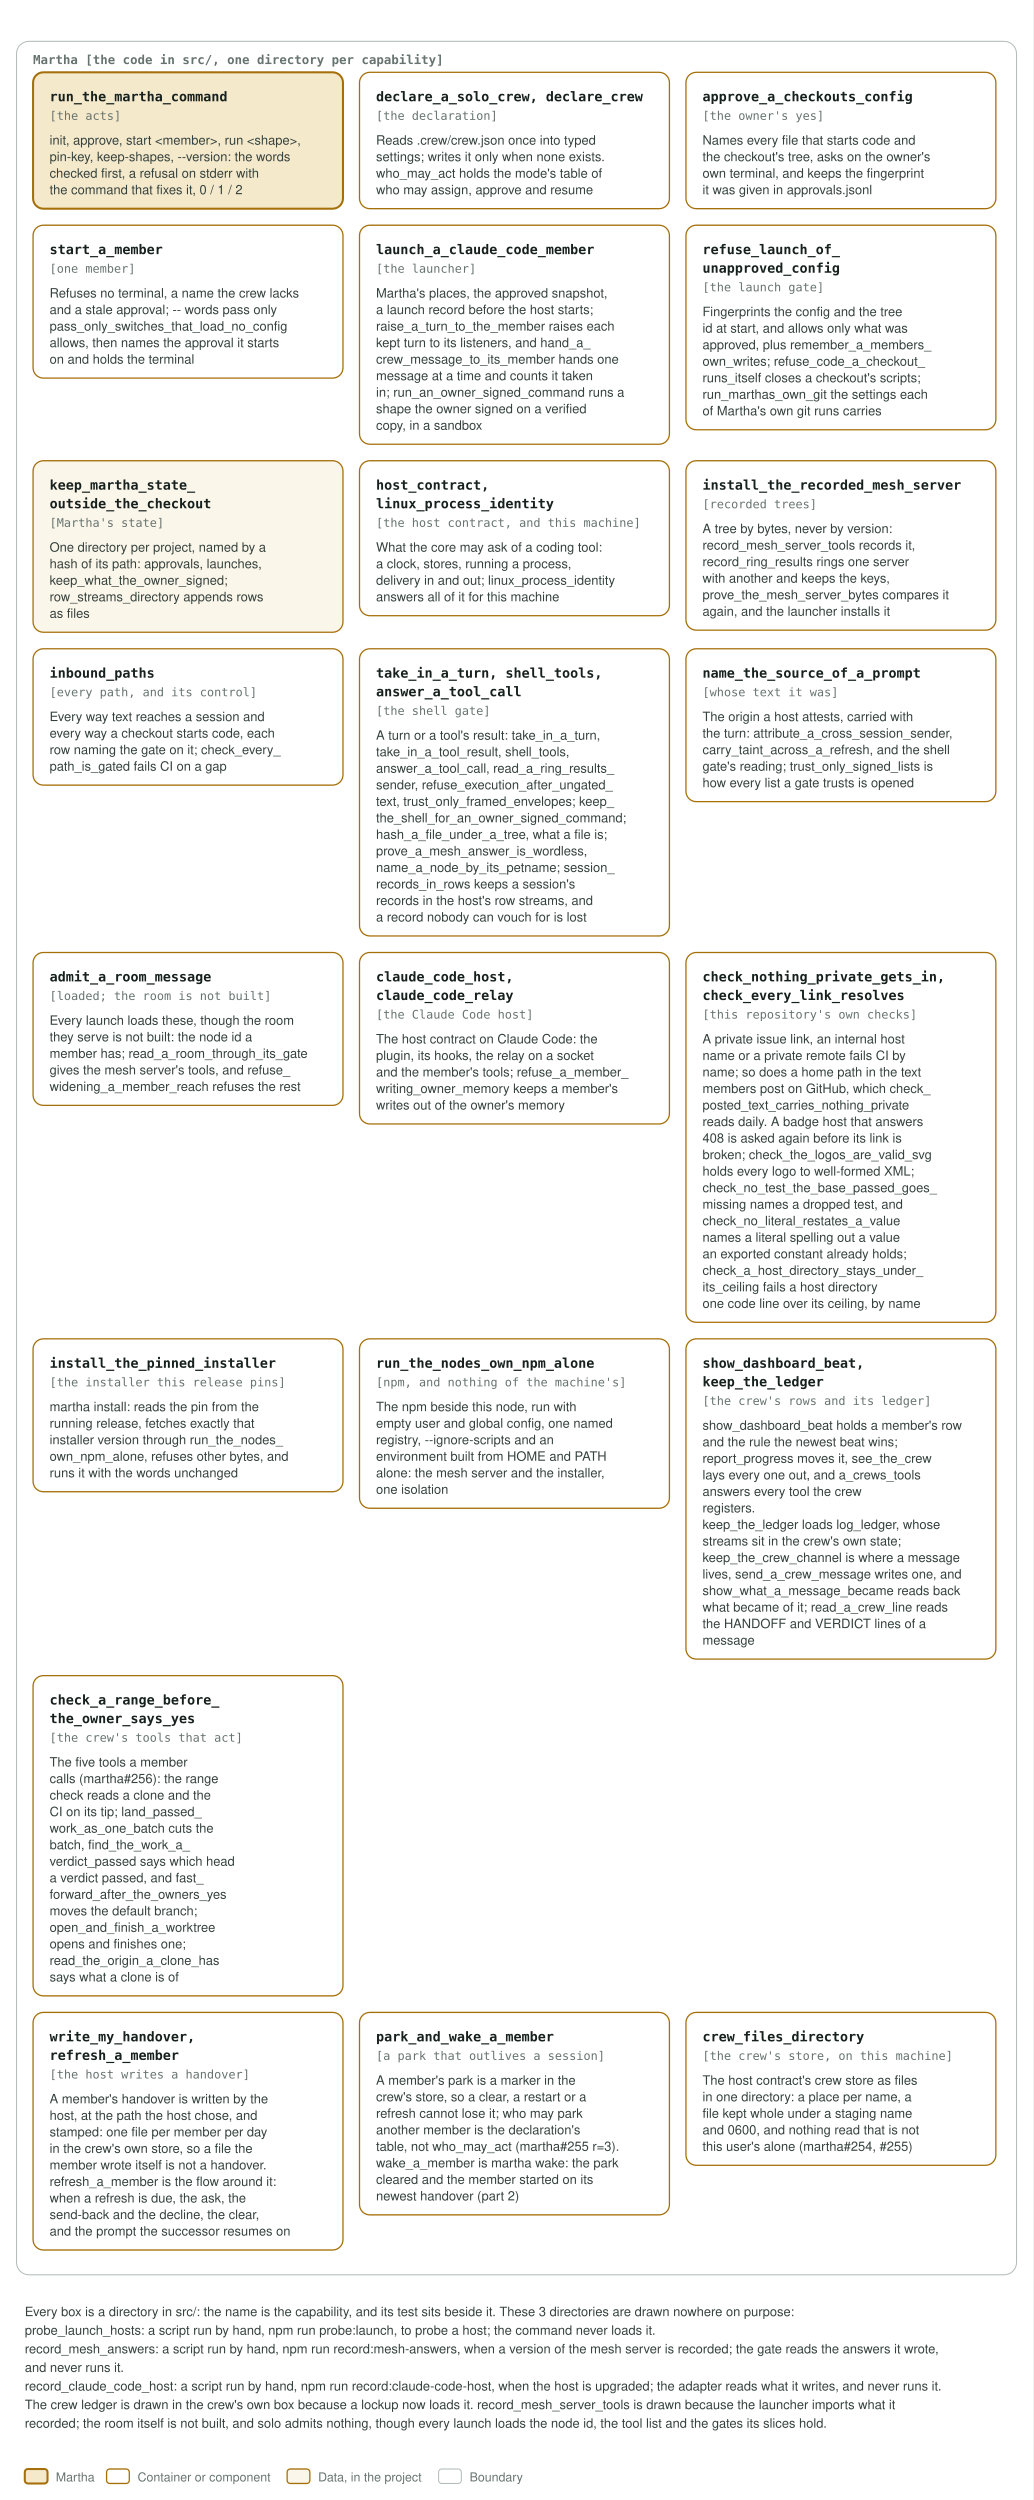
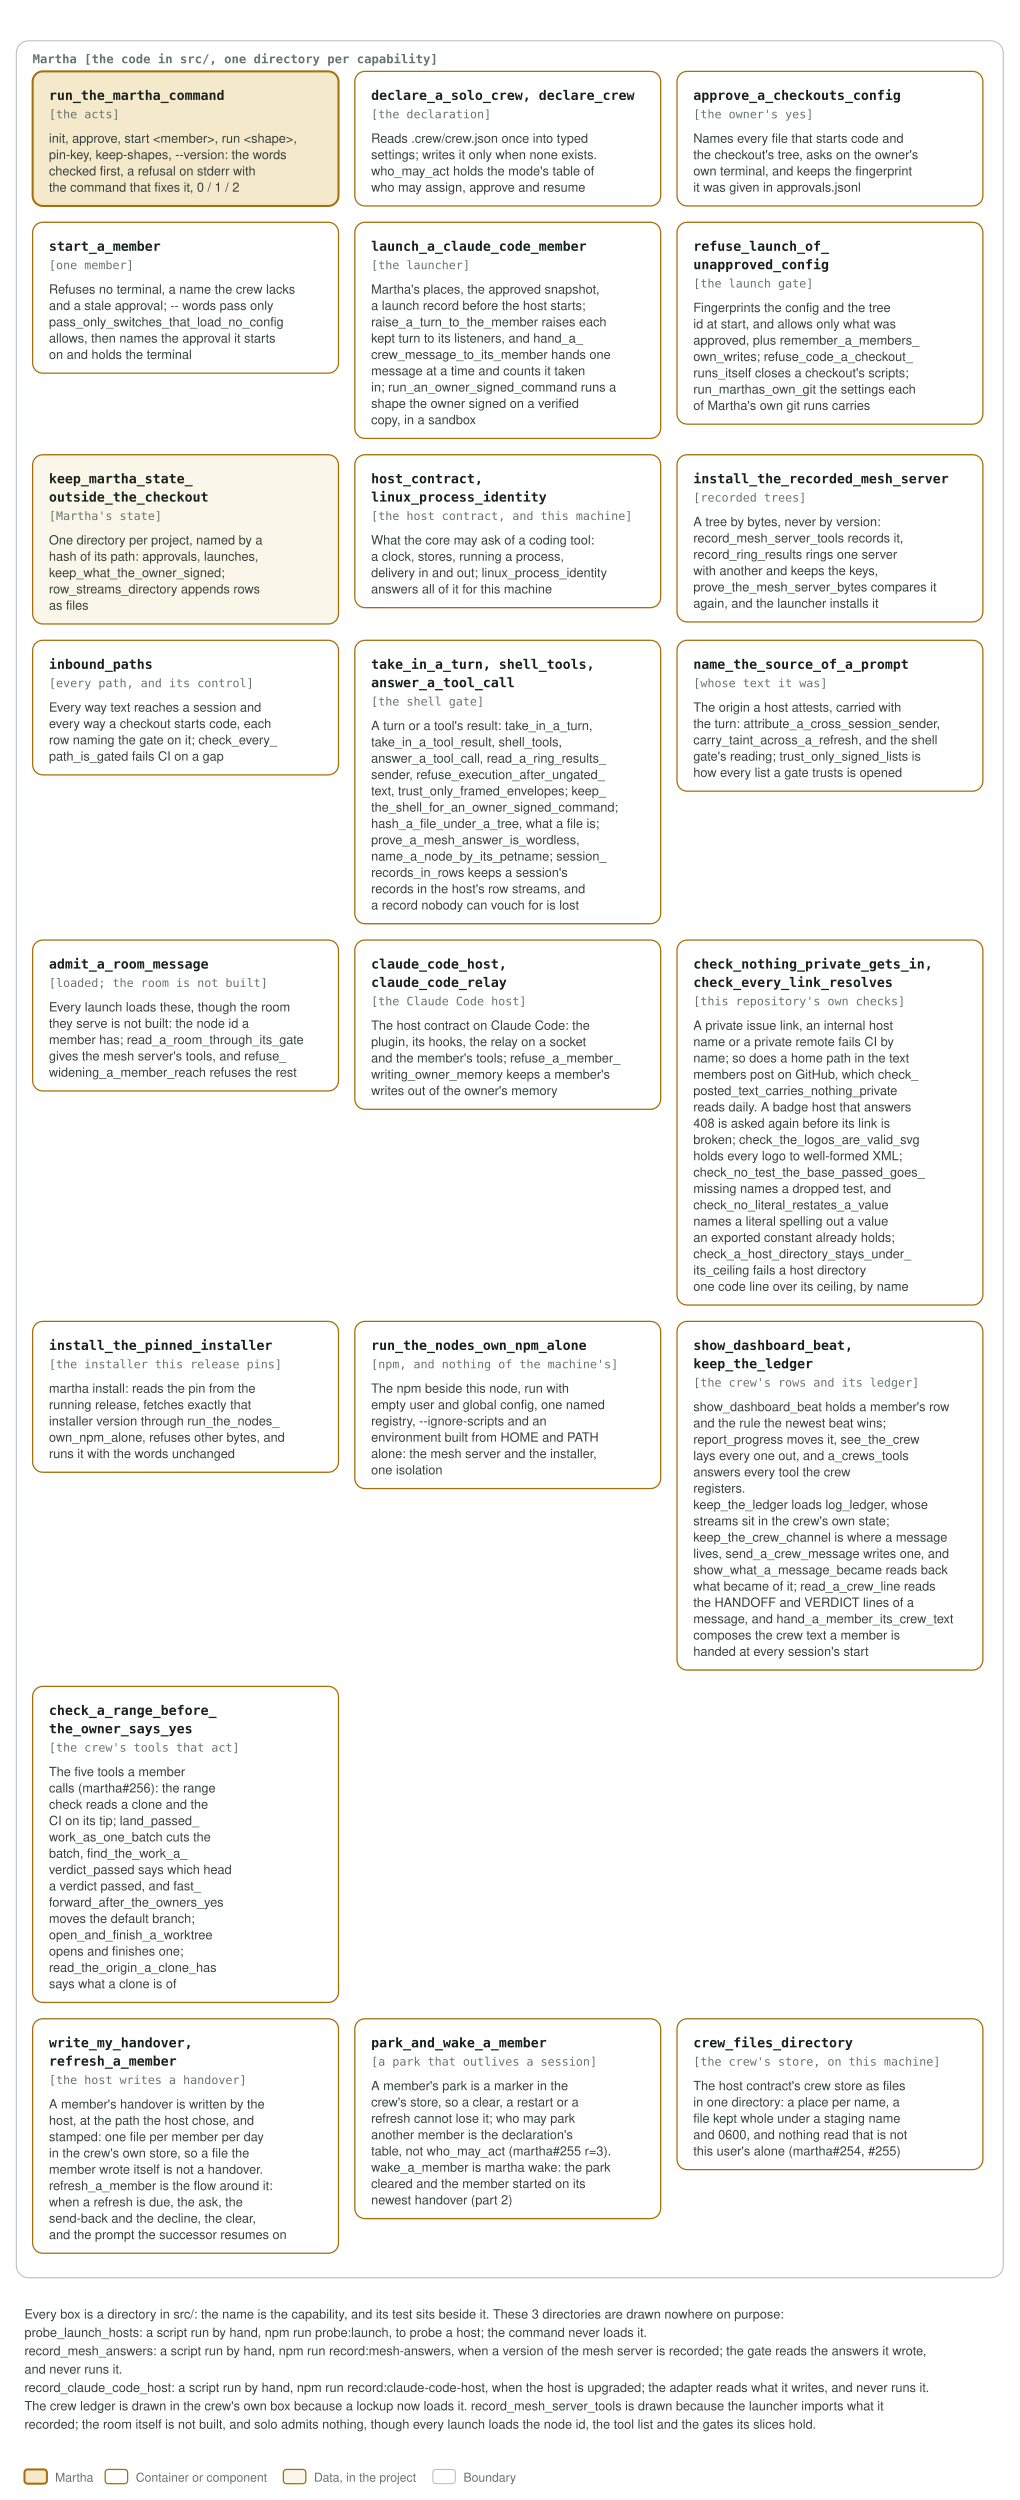
- <svg xmlns="http://www.w3.org/2000/svg" viewBox="0 0 1000 2420" role="img" aria-label="Martha components">
+ <svg xmlns="http://www.w3.org/2000/svg" viewBox="0 0 1000 2452" role="img" aria-label="Martha components">
  <style>
.t-name { font-family: "Atkinson Hyperlegible", "Segoe UI", system-ui, -apple-system, Helvetica, Arial, sans-serif; font-size: 15px; font-weight: 700; }
.t-desc { font-family: "Atkinson Hyperlegible", "Segoe UI", system-ui, -apple-system, Helvetica, Arial, sans-serif; font-size: 12.5px; }
.t-rel { font-family: "Atkinson Hyperlegible", "Segoe UI", system-ui, -apple-system, Helvetica, Arial, sans-serif; font-size: 11.5px; paint-order: stroke; stroke-width: 4px; stroke-linejoin: round; }
.t-code { font-family: "JetBrains Mono", ui-monospace, Menlo, Consolas, monospace; font-size: 13px; font-weight: 600; }
.t-type { font-family: "JetBrains Mono", ui-monospace, Menlo, Consolas, monospace; font-size: 11.5px; }
.t-bound { font-family: "JetBrains Mono", ui-monospace, Menlo, Consolas, monospace; font-size: 12px; font-weight: 600; }
.t-leg { font-family: "Atkinson Hyperlegible", "Segoe UI", system-ui, -apple-system, Helvetica, Arial, sans-serif; font-size: 12px; }
.edge { fill: none; stroke-width: 1.25; }
.edge-team { fill: none; stroke-width: 1.25; stroke-dasharray: 5 4; }
.bg { fill: #FFFFFF; }
.b-sys { fill: #F5E9CC; stroke: #A56F0A; stroke-width: 2; }
.b-per { fill: #E3EBF2; stroke: #3B5B7A; stroke-width: 1.25; }
.b-mac { fill: #E6E4EE; stroke: #5E5A78; stroke-width: 1.25; stroke-dasharray: 5 4; }
.b-ext { fill: #ECEFED; stroke: #8A9791; stroke-width: 1.25; }
.b-cmp { fill: #FFFFFF; stroke: #A56F0A; stroke-width: 1.25; }
.b-dat { fill: #FBF6EA; stroke: #A56F0A; stroke-width: 1.25; }
.b-team { fill: #FFFFFF; stroke: #5E5A78; stroke-width: 1.25; stroke-dasharray: 5 4; }
.b-later { fill: #F3F4F3; stroke: #8A9791; stroke-width: 1.25; stroke-dasharray: 5 4; }
.bound { fill: none; stroke: #B3BDB8; stroke-width: 1; }
.head { fill: #3B5B7A; }
.t-name, .t-code { fill: #16201D; }
.t-type, .t-bound, .t-leg { fill: #66736E; }
.t-desc { fill: #34413C; }
.t-rel { fill: #66736E; stroke: #FFFFFF; }
.edge, .edge-team { stroke: #8A9791; }
.arrowhead { fill: #8A9791; }
@media (prefers-color-scheme: dark) {
.bg { fill: #171F1C; }
.b-sys { fill: #3A2E13; stroke: #E3AA3C; }
.b-per { fill: #1D2A36; stroke: #8EB4D8; }
.b-mac { fill: #26243A; stroke: #A9A4C8; }
.b-ext { fill: #1C2421; stroke: #7D8B85; }
.b-cmp { fill: #171F1C; stroke: #E3AA3C; }
.b-dat { fill: #2A2414; stroke: #E3AA3C; }
.b-team { fill: #171F1C; stroke: #A9A4C8; }
.b-later { fill: #1C2421; stroke: #7D8B85; }
.bound { stroke: #4A5752; }
.head { fill: #8EB4D8; }
.t-name, .t-code { fill: #E6ECE9; }
.t-type, .t-bound, .t-leg { fill: #93A09A; }
.t-desc { fill: #C3CDC8; }
.t-rel { fill: #93A09A; stroke: #171F1C; }
.edge, .edge-team { stroke: #7D8B85; }
.arrowhead { fill: #7D8B85; }
}
</style>
  <defs>
    <marker id="a" viewBox="0 0 10 10" refX="9" refY="5" markerWidth="7" markerHeight="7" orient="auto-start-reverse">
      <path class="arrowhead" d="M0 0L10 5L0 10z" />
    </marker>
  </defs>
-   <rect class="bg" x="0" y="0" width="1000" height="2420" />
+   <rect class="bg" x="0" y="0" width="1000" height="2452" />
  <rect class="b-sys" x="32" y="70" width="300" height="132" rx="10" />
  <text class="t-code" x="48" y="98">run_the_martha_command</text>
  <text class="t-type" x="48" y="116">[the acts]</text>
  <text class="t-desc" x="48" y="140">init, approve, start &lt;member&gt;, run &lt;shape&gt;,</text>
  <text class="t-desc" x="48" y="156">pin-key, keep-shapes, --version: the words</text>
  <text class="t-desc" x="48" y="172">checked first, a refusal on stderr with</text>
  <text class="t-desc" x="48" y="188">the command that fixes it, 0 / 1 / 2</text>
  <rect class="b-cmp" x="348" y="70" width="300" height="132" rx="10" />
  <text class="t-code" x="364" y="98">declare_a_solo_crew, declare_crew</text>
  <text class="t-type" x="364" y="116">[the declaration]</text>
  <text class="t-desc" x="364" y="140">Reads .crew/crew.json once into typed</text>
  <text class="t-desc" x="364" y="156">settings; writes it only when none exists.</text>
  <text class="t-desc" x="364" y="172">who_may_act holds the mode's table of</text>
  <text class="t-desc" x="364" y="188">who may assign, approve and resume</text>
  <rect class="b-cmp" x="664" y="70" width="300" height="132" rx="10" />
  <text class="t-code" x="680" y="98">approve_a_checkouts_config</text>
  <text class="t-type" x="680" y="116">[the owner's yes]</text>
  <text class="t-desc" x="680" y="140">Names every file that starts code and</text>
  <text class="t-desc" x="680" y="156">the checkout's tree, asks on the owner's</text>
  <text class="t-desc" x="680" y="172">own terminal, and keeps the fingerprint</text>
  <text class="t-desc" x="680" y="188">it was given in approvals.jsonl</text>
  <rect class="b-cmp" x="32" y="218" width="300" height="148" rx="10" />
  <text class="t-code" x="48" y="246">start_a_member</text>
  <text class="t-type" x="48" y="264">[one member]</text>
  <text class="t-desc" x="48" y="288">Refuses no terminal, a name the crew lacks</text>
  <text class="t-desc" x="48" y="304">and a stale approval; -- words pass only</text>
  <text class="t-desc" x="48" y="320">pass_only_switches_that_load_no_config</text>
  <text class="t-desc" x="48" y="336">allows, then names the approval it starts</text>
  <text class="t-desc" x="48" y="352">on and holds the terminal</text>
  <rect class="b-cmp" x="348" y="218" width="300" height="212" rx="10" />
  <text class="t-code" x="364" y="246">launch_a_claude_code_member</text>
  <text class="t-type" x="364" y="264">[the launcher]</text>
  <text class="t-desc" x="364" y="288">Martha's places, the approved snapshot,</text>
  <text class="t-desc" x="364" y="304">a launch record before the host starts;</text>
  <text class="t-desc" x="364" y="320">raise_a_turn_to_the_member raises each</text>
  <text class="t-desc" x="364" y="336">kept turn to its listeners, and hand_a_</text>
  <text class="t-desc" x="364" y="352">crew_message_to_its_member hands one</text>
  <text class="t-desc" x="364" y="368">message at a time and counts it taken</text>
  <text class="t-desc" x="364" y="384">in; run_an_owner_signed_command runs a</text>
  <text class="t-desc" x="364" y="400">shape the owner signed on a verified</text>
  <text class="t-desc" x="364" y="416">copy, in a sandbox</text>
  <rect class="b-cmp" x="664" y="218" width="300" height="198" rx="10" />
  <text class="t-code" x="680" y="246">refuse_launch_of_</text>
  <text class="t-code" x="680" y="264">unapproved_config</text>
  <text class="t-type" x="680" y="282">[the launch gate]</text>
  <text class="t-desc" x="680" y="306">Fingerprints the config and the tree</text>
  <text class="t-desc" x="680" y="322">id at start, and allows only what was</text>
  <text class="t-desc" x="680" y="338">approved, plus remember_a_members_</text>
  <text class="t-desc" x="680" y="354">own_writes; refuse_code_a_checkout_</text>
  <text class="t-desc" x="680" y="370">runs_itself closes a checkout's scripts;</text>
  <text class="t-desc" x="680" y="386">run_marthas_own_git the settings each</text>
  <text class="t-desc" x="680" y="402">of Martha's own git runs carries</text>
  <rect class="b-dat" x="32" y="446" width="300" height="166" rx="10" />
  <text class="t-code" x="48" y="474">keep_martha_state_</text>
  <text class="t-code" x="48" y="492">outside_the_checkout</text>
  <text class="t-type" x="48" y="510">[Martha's state]</text>
  <text class="t-desc" x="48" y="534">One directory per project, named by a</text>
  <text class="t-desc" x="48" y="550">hash of its path: approvals, launches,</text>
  <text class="t-desc" x="48" y="566">keep_what_the_owner_signed;</text>
  <text class="t-desc" x="48" y="582">row_streams_directory appends rows</text>
  <text class="t-desc" x="48" y="598">as files</text>
  <rect class="b-cmp" x="348" y="446" width="300" height="150" rx="10" />
  <text class="t-code" x="364" y="474">host_contract,</text>
  <text class="t-code" x="364" y="492">linux_process_identity</text>
  <text class="t-type" x="364" y="510">[the host contract, and this machine]</text>
  <text class="t-desc" x="364" y="534">What the core may ask of a coding tool:</text>
  <text class="t-desc" x="364" y="550">a clock, stores, running a process,</text>
  <text class="t-desc" x="364" y="566">delivery in and out; linux_process_identity</text>
  <text class="t-desc" x="364" y="582">answers all of it for this machine</text>
  <rect class="b-cmp" x="664" y="446" width="300" height="164" rx="10" />
  <text class="t-code" x="680" y="474">install_the_recorded_mesh_server</text>
  <text class="t-type" x="680" y="492">[recorded trees]</text>
  <text class="t-desc" x="680" y="516">A tree by bytes, never by version:</text>
  <text class="t-desc" x="680" y="532">record_mesh_server_tools records it,</text>
  <text class="t-desc" x="680" y="548">record_ring_results rings one server</text>
  <text class="t-desc" x="680" y="564">with another and keeps the keys,</text>
  <text class="t-desc" x="680" y="580">prove_the_mesh_server_bytes compares it</text>
  <text class="t-desc" x="680" y="596">again, and the launcher installs it</text>
  <rect class="b-cmp" x="32" y="628" width="300" height="132" rx="10" />
  <text class="t-code" x="48" y="656">inbound_paths</text>
  <text class="t-type" x="48" y="674">[every path, and its control]</text>
  <text class="t-desc" x="48" y="698">Every way text reaches a session and</text>
  <text class="t-desc" x="48" y="714">every way a checkout starts code, each</text>
  <text class="t-desc" x="48" y="730">row naming the gate on it; check_every_</text>
  <text class="t-desc" x="48" y="746">path_is_gated fails CI on a gap</text>
  <rect class="b-cmp" x="348" y="628" width="300" height="278" rx="10" />
  <text class="t-code" x="364" y="656">take_in_a_turn, shell_tools,</text>
  <text class="t-code" x="364" y="674">answer_a_tool_call</text>
  <text class="t-type" x="364" y="692">[the shell gate]</text>
  <text class="t-desc" x="364" y="716">A turn or a tool's result: take_in_a_turn,</text>
  <text class="t-desc" x="364" y="732">take_in_a_tool_result, shell_tools,</text>
  <text class="t-desc" x="364" y="748">answer_a_tool_call, read_a_ring_results_</text>
  <text class="t-desc" x="364" y="764">sender, refuse_execution_after_ungated_</text>
  <text class="t-desc" x="364" y="780">text, trust_only_framed_envelopes; keep_</text>
  <text class="t-desc" x="364" y="796">the_shell_for_an_owner_signed_command;</text>
  <text class="t-desc" x="364" y="812">hash_a_file_under_a_tree, what a file is;</text>
  <text class="t-desc" x="364" y="828">prove_a_mesh_answer_is_wordless,</text>
  <text class="t-desc" x="364" y="844">name_a_node_by_its_petname; session_</text>
  <text class="t-desc" x="364" y="860">records_in_rows keeps a session's</text>
  <text class="t-desc" x="364" y="876">records in the host's row streams, and</text>
  <text class="t-desc" x="364" y="892">a record nobody can vouch for is lost</text>
  <rect class="b-cmp" x="664" y="628" width="300" height="148" rx="10" />
  <text class="t-code" x="680" y="656">name_the_source_of_a_prompt</text>
  <text class="t-type" x="680" y="674">[whose text it was]</text>
  <text class="t-desc" x="680" y="698">The origin a host attests, carried with</text>
  <text class="t-desc" x="680" y="714">the turn: attribute_a_cross_session_sender,</text>
  <text class="t-desc" x="680" y="730">carry_taint_across_a_refresh, and the shell</text>
  <text class="t-desc" x="680" y="746">gate's reading; trust_only_signed_lists is</text>
  <text class="t-desc" x="680" y="762">how every list a gate trusts is opened</text>
  <rect class="b-cmp" x="32" y="922" width="300" height="148" rx="10" />
  <text class="t-code" x="48" y="950">admit_a_room_message</text>
  <text class="t-type" x="48" y="968">[loaded; the room is not built]</text>
  <text class="t-desc" x="48" y="992">Every launch loads these, though the room</text>
  <text class="t-desc" x="48" y="1008">they serve is not built: the node id a</text>
  <text class="t-desc" x="48" y="1024">member has; read_a_room_through_its_gate</text>
  <text class="t-desc" x="48" y="1040">gives the mesh server's tools, and refuse_</text>
  <text class="t-desc" x="48" y="1056">widening_a_member_reach refuses the rest</text>
  <rect class="b-cmp" x="348" y="922" width="300" height="166" rx="10" />
  <text class="t-code" x="364" y="950">claude_code_host,</text>
  <text class="t-code" x="364" y="968">claude_code_relay</text>
  <text class="t-type" x="364" y="986">[the Claude Code host]</text>
  <text class="t-desc" x="364" y="1010">The host contract on Claude Code: the</text>
  <text class="t-desc" x="364" y="1026">plugin, its hooks, the relay on a socket</text>
  <text class="t-desc" x="364" y="1042">and the member's tools; refuse_a_member_</text>
  <text class="t-desc" x="364" y="1058">writing_owner_memory keeps a member's</text>
  <text class="t-desc" x="364" y="1074">writes out of the owner's memory</text>
  <rect class="b-cmp" x="664" y="922" width="300" height="358" rx="10" />
  <text class="t-code" x="680" y="950">check_nothing_private_gets_in,</text>
  <text class="t-code" x="680" y="968">check_every_link_resolves</text>
  <text class="t-type" x="680" y="986">[this repository's own checks]</text>
  <text class="t-desc" x="680" y="1010">A private issue link, an internal host</text>
  <text class="t-desc" x="680" y="1026">name or a private remote fails CI by</text>
  <text class="t-desc" x="680" y="1042">name; so does a home path in the text</text>
  <text class="t-desc" x="680" y="1058">members post on GitHub, which check_</text>
  <text class="t-desc" x="680" y="1074">posted_text_carries_nothing_private</text>
  <text class="t-desc" x="680" y="1090">reads daily. A badge host that answers</text>
  <text class="t-desc" x="680" y="1106">408 is asked again before its link is</text>
  <text class="t-desc" x="680" y="1122">broken; check_the_logos_are_valid_svg</text>
  <text class="t-desc" x="680" y="1138">holds every logo to well-formed XML;</text>
  <text class="t-desc" x="680" y="1154">check_no_test_the_base_passed_goes_</text>
  <text class="t-desc" x="680" y="1170">missing names a dropped test, and</text>
  <text class="t-desc" x="680" y="1186">check_no_literal_restates_a_value</text>
  <text class="t-desc" x="680" y="1202">names a literal spelling out a value</text>
  <text class="t-desc" x="680" y="1218">an exported constant already holds;</text>
  <text class="t-desc" x="680" y="1234">check_a_host_directory_stays_under_</text>
  <text class="t-desc" x="680" y="1250">its_ceiling fails a host directory</text>
  <text class="t-desc" x="680" y="1266">one code line over its ceiling, by name</text>
  <rect class="b-cmp" x="32" y="1296" width="300" height="148" rx="10" />
  <text class="t-code" x="48" y="1324">install_the_pinned_installer</text>
  <text class="t-type" x="48" y="1342">[the installer this release pins]</text>
  <text class="t-desc" x="48" y="1366">martha install: reads the pin from the</text>
  <text class="t-desc" x="48" y="1382">running release, fetches exactly that</text>
  <text class="t-desc" x="48" y="1398">installer version through run_the_nodes_</text>
  <text class="t-desc" x="48" y="1414">own_npm_alone, refuses other bytes, and</text>
  <text class="t-desc" x="48" y="1430">runs it with the words unchanged</text>
  <rect class="b-cmp" x="348" y="1296" width="300" height="164" rx="10" />
  <text class="t-code" x="364" y="1324">run_the_nodes_own_npm_alone</text>
  <text class="t-type" x="364" y="1342">[npm, and nothing of the machine's]</text>
  <text class="t-desc" x="364" y="1366">The npm beside this node, run with</text>
  <text class="t-desc" x="364" y="1382">empty user and global config, one named</text>
  <text class="t-desc" x="364" y="1398">registry, --ignore-scripts and an</text>
  <text class="t-desc" x="364" y="1414">environment built from HOME and PATH</text>
  <text class="t-desc" x="364" y="1430">alone: the mesh server and the installer,</text>
  <text class="t-desc" x="364" y="1446">one isolation</text>
-   <rect class="b-cmp" x="664" y="1296" width="300" height="310" rx="10" />
+   <rect class="b-cmp" x="664" y="1296" width="300" height="342" rx="10" />
  <text class="t-code" x="680" y="1324">show_dashboard_beat,</text>
  <text class="t-code" x="680" y="1342">keep_the_ledger</text>
  <text class="t-type" x="680" y="1360">[the crew's rows and its ledger]</text>
  <text class="t-desc" x="680" y="1384">show_dashboard_beat holds a member's row</text>
  <text class="t-desc" x="680" y="1400">and the rule the newest beat wins;</text>
  <text class="t-desc" x="680" y="1416">report_progress moves it, see_the_crew</text>
  <text class="t-desc" x="680" y="1432">lays every one out, and a_crews_tools</text>
  <text class="t-desc" x="680" y="1448">answers every tool the crew</text>
  <text class="t-desc" x="680" y="1464">registers.</text>
  <text class="t-desc" x="680" y="1480">keep_the_ledger loads log_ledger, whose</text>
  <text class="t-desc" x="680" y="1496">streams sit in the crew's own state;</text>
  <text class="t-desc" x="680" y="1512">keep_the_crew_channel is where a message</text>
  <text class="t-desc" x="680" y="1528">lives, send_a_crew_message writes one, and</text>
  <text class="t-desc" x="680" y="1544">show_what_a_message_became reads back</text>
  <text class="t-desc" x="680" y="1560">what became of it; read_a_crew_line reads</text>
  <text class="t-desc" x="680" y="1576">the HANDOFF and VERDICT lines of a</text>
-   <text class="t-desc" x="680" y="1592">message</text>
-   <rect class="b-cmp" x="32" y="1622" width="300" height="310" rx="10" />
-   <text class="t-code" x="48" y="1650">check_a_range_before_</text>
-   <text class="t-code" x="48" y="1668">the_owner_says_yes</text>
-   <text class="t-type" x="48" y="1686">[the crew's tools that act]</text>
-   <text class="t-desc" x="48" y="1710">The five tools a member</text>
-   <text class="t-desc" x="48" y="1726">calls (martha#256): the range</text>
-   <text class="t-desc" x="48" y="1742">check reads a clone and the</text>
-   <text class="t-desc" x="48" y="1758">CI on its tip; land_passed_</text>
-   <text class="t-desc" x="48" y="1774">work_as_one_batch cuts the</text>
-   <text class="t-desc" x="48" y="1790">batch, find_the_work_a_</text>
-   <text class="t-desc" x="48" y="1806">verdict_passed says which head</text>
-   <text class="t-desc" x="48" y="1822">a verdict passed, and fast_</text>
-   <text class="t-desc" x="48" y="1838">forward_after_the_owners_yes</text>
-   <text class="t-desc" x="48" y="1854">moves the default branch;</text>
-   <text class="t-desc" x="48" y="1870">open_and_finish_a_worktree</text>
-   <text class="t-desc" x="48" y="1886">opens and finishes one;</text>
-   <text class="t-desc" x="48" y="1902">read_the_origin_a_clone_has</text>
-   <text class="t-desc" x="48" y="1918">says what a clone is of</text>
-   <rect class="b-cmp" x="32" y="1948" width="300" height="230" rx="10" />
-   <text class="t-code" x="48" y="1976">write_my_handover,</text>
-   <text class="t-code" x="48" y="1994">refresh_a_member</text>
-   <text class="t-type" x="48" y="2012">[the host writes a handover]</text>
-   <text class="t-desc" x="48" y="2036">A member's handover is written by the</text>
-   <text class="t-desc" x="48" y="2052">host, at the path the host chose, and</text>
-   <text class="t-desc" x="48" y="2068">stamped: one file per member per day</text>
-   <text class="t-desc" x="48" y="2084">in the crew's own store, so a file the</text>
-   <text class="t-desc" x="48" y="2100">member wrote itself is not a handover.</text>
-   <text class="t-desc" x="48" y="2116">refresh_a_member is the flow around it:</text>
-   <text class="t-desc" x="48" y="2132">when a refresh is due, the ask, the</text>
-   <text class="t-desc" x="48" y="2148">send-back and the decline, the clear,</text>
-   <text class="t-desc" x="48" y="2164">and the prompt the successor resumes on</text>
-   <rect class="b-cmp" x="348" y="1948" width="300" height="196" rx="10" />
-   <text class="t-code" x="364" y="1976">park_and_wake_a_member</text>
-   <text class="t-type" x="364" y="1994">[a park that outlives a session]</text>
-   <text class="t-desc" x="364" y="2018">A member's park is a marker in the</text>
-   <text class="t-desc" x="364" y="2034">crew's store, so a clear, a restart or a</text>
-   <text class="t-desc" x="364" y="2050">refresh cannot lose it; who may park</text>
-   <text class="t-desc" x="364" y="2066">another member is the declaration's</text>
-   <text class="t-desc" x="364" y="2082">table, not who_may_act (martha#255 r=3).</text>
-   <text class="t-desc" x="364" y="2098">wake_a_member is martha wake: the park</text>
-   <text class="t-desc" x="364" y="2114">cleared and the member started on its</text>
-   <text class="t-desc" x="364" y="2130">newest handover (part 2)</text>
-   <rect class="b-cmp" x="664" y="1948" width="300" height="148" rx="10" />
-   <text class="t-code" x="680" y="1976">crew_files_directory</text>
-   <text class="t-type" x="680" y="1994">[the crew's store, on this machine]</text>
-   <text class="t-desc" x="680" y="2018">The host contract's crew store as files</text>
-   <text class="t-desc" x="680" y="2034">in one directory: a place per name, a</text>
-   <text class="t-desc" x="680" y="2050">file kept whole under a staging name</text>
-   <text class="t-desc" x="680" y="2066">and 0600, and nothing read that is not</text>
-   <text class="t-desc" x="680" y="2082">this user's alone (martha#254, #255)</text>
-   <rect class="bound" x="16" y="40" width="968" height="2162" rx="12" />
+   <text class="t-desc" x="680" y="1592">message, and hand_a_member_its_crew_text</text>
+   <text class="t-desc" x="680" y="1608">composes the crew text a member is</text>
+   <text class="t-desc" x="680" y="1624">handed at every session's start</text>
+   <rect class="b-cmp" x="32" y="1654" width="300" height="310" rx="10" />
+   <text class="t-code" x="48" y="1682">check_a_range_before_</text>
+   <text class="t-code" x="48" y="1700">the_owner_says_yes</text>
+   <text class="t-type" x="48" y="1718">[the crew's tools that act]</text>
+   <text class="t-desc" x="48" y="1742">The five tools a member</text>
+   <text class="t-desc" x="48" y="1758">calls (martha#256): the range</text>
+   <text class="t-desc" x="48" y="1774">check reads a clone and the</text>
+   <text class="t-desc" x="48" y="1790">CI on its tip; land_passed_</text>
+   <text class="t-desc" x="48" y="1806">work_as_one_batch cuts the</text>
+   <text class="t-desc" x="48" y="1822">batch, find_the_work_a_</text>
+   <text class="t-desc" x="48" y="1838">verdict_passed says which head</text>
+   <text class="t-desc" x="48" y="1854">a verdict passed, and fast_</text>
+   <text class="t-desc" x="48" y="1870">forward_after_the_owners_yes</text>
+   <text class="t-desc" x="48" y="1886">moves the default branch;</text>
+   <text class="t-desc" x="48" y="1902">open_and_finish_a_worktree</text>
+   <text class="t-desc" x="48" y="1918">opens and finishes one;</text>
+   <text class="t-desc" x="48" y="1934">read_the_origin_a_clone_has</text>
+   <text class="t-desc" x="48" y="1950">says what a clone is of</text>
+   <rect class="b-cmp" x="32" y="1980" width="300" height="230" rx="10" />
+   <text class="t-code" x="48" y="2008">write_my_handover,</text>
+   <text class="t-code" x="48" y="2026">refresh_a_member</text>
+   <text class="t-type" x="48" y="2044">[the host writes a handover]</text>
+   <text class="t-desc" x="48" y="2068">A member's handover is written by the</text>
+   <text class="t-desc" x="48" y="2084">host, at the path the host chose, and</text>
+   <text class="t-desc" x="48" y="2100">stamped: one file per member per day</text>
+   <text class="t-desc" x="48" y="2116">in the crew's own store, so a file the</text>
+   <text class="t-desc" x="48" y="2132">member wrote itself is not a handover.</text>
+   <text class="t-desc" x="48" y="2148">refresh_a_member is the flow around it:</text>
+   <text class="t-desc" x="48" y="2164">when a refresh is due, the ask, the</text>
+   <text class="t-desc" x="48" y="2180">send-back and the decline, the clear,</text>
+   <text class="t-desc" x="48" y="2196">and the prompt the successor resumes on</text>
+   <rect class="b-cmp" x="348" y="1980" width="300" height="196" rx="10" />
+   <text class="t-code" x="364" y="2008">park_and_wake_a_member</text>
+   <text class="t-type" x="364" y="2026">[a park that outlives a session]</text>
+   <text class="t-desc" x="364" y="2050">A member's park is a marker in the</text>
+   <text class="t-desc" x="364" y="2066">crew's store, so a clear, a restart or a</text>
+   <text class="t-desc" x="364" y="2082">refresh cannot lose it; who may park</text>
+   <text class="t-desc" x="364" y="2098">another member is the declaration's</text>
+   <text class="t-desc" x="364" y="2114">table, not who_may_act (martha#255 r=3).</text>
+   <text class="t-desc" x="364" y="2130">wake_a_member is martha wake: the park</text>
+   <text class="t-desc" x="364" y="2146">cleared and the member started on its</text>
+   <text class="t-desc" x="364" y="2162">newest handover (part 2)</text>
+   <rect class="b-cmp" x="664" y="1980" width="300" height="148" rx="10" />
+   <text class="t-code" x="680" y="2008">crew_files_directory</text>
+   <text class="t-type" x="680" y="2026">[the crew's store, on this machine]</text>
+   <text class="t-desc" x="680" y="2050">The host contract's crew store as files</text>
+   <text class="t-desc" x="680" y="2066">in one directory: a place per name, a</text>
+   <text class="t-desc" x="680" y="2082">file kept whole under a staging name</text>
+   <text class="t-desc" x="680" y="2098">and 0600, and nothing read that is not</text>
+   <text class="t-desc" x="680" y="2114">this user's alone (martha#254, #255)</text>
+   <rect class="bound" x="16" y="40" width="968" height="2194" rx="12" />
  <text class="t-bound" x="32" y="62">Martha [the code in src/, one directory per capability]</text>
-   <text class="t-desc" x="24" y="2242">Every box is a directory in src/: the name is the capability, and its test sits beside it. These 3 directories are drawn nowhere on purpose:</text>
-   <text class="t-desc" x="24" y="2260">probe_launch_hosts: a script run by hand, npm run probe:launch, to probe a host; the command never loads it.</text>
-   <text class="t-desc" x="24" y="2278">record_mesh_answers: a script run by hand, npm run record:mesh-answers, when a version of the mesh server is recorded; the gate reads the answers it wrote,</text>
-   <text class="t-desc" x="24" y="2296">and never runs it.</text>
-   <text class="t-desc" x="24" y="2314">record_claude_code_host: a script run by hand, npm run record:claude-code-host, when the host is upgraded; the adapter reads what it writes, and never runs it.</text>
-   <text class="t-desc" x="24" y="2332">The crew ledger is drawn in the crew's own box because a lockup now loads it. record_mesh_server_tools is drawn because the launcher imports what it</text>
-   <text class="t-desc" x="24" y="2350">recorded; the room itself is not built, and solo admits nothing, though every launch loads the node id, the tool list and the gates its slices hold.</text>
-   <rect class="b-sys" x="24" y="2390" width="22" height="14" rx="3" />
-   <text class="t-leg" x="54" y="2402">Martha</text>
-   <rect class="b-cmp" x="103.168" y="2390" width="22" height="14" rx="3" />
-   <text class="t-leg" x="133.168" y="2402">Container or component</text>
-   <rect class="b-dat" x="277.94" y="2390" width="22" height="14" rx="3" />
-   <text class="t-leg" x="307.94" y="2402">Data, in the project</text>
-   <rect class="bound" x="424.572" y="2390" width="22" height="14" rx="3" />
-   <text class="t-leg" x="454.572" y="2402">Boundary</text>
+   <text class="t-desc" x="24" y="2274">Every box is a directory in src/: the name is the capability, and its test sits beside it. These 3 directories are drawn nowhere on purpose:</text>
+   <text class="t-desc" x="24" y="2292">probe_launch_hosts: a script run by hand, npm run probe:launch, to probe a host; the command never loads it.</text>
+   <text class="t-desc" x="24" y="2310">record_mesh_answers: a script run by hand, npm run record:mesh-answers, when a version of the mesh server is recorded; the gate reads the answers it wrote,</text>
+   <text class="t-desc" x="24" y="2328">and never runs it.</text>
+   <text class="t-desc" x="24" y="2346">record_claude_code_host: a script run by hand, npm run record:claude-code-host, when the host is upgraded; the adapter reads what it writes, and never runs it.</text>
+   <text class="t-desc" x="24" y="2364">The crew ledger is drawn in the crew's own box because a lockup now loads it. record_mesh_server_tools is drawn because the launcher imports what it</text>
+   <text class="t-desc" x="24" y="2382">recorded; the room itself is not built, and solo admits nothing, though every launch loads the node id, the tool list and the gates its slices hold.</text>
+   <rect class="b-sys" x="24" y="2422" width="22" height="14" rx="3" />
+   <text class="t-leg" x="54" y="2434">Martha</text>
+   <rect class="b-cmp" x="103.168" y="2422" width="22" height="14" rx="3" />
+   <text class="t-leg" x="133.168" y="2434">Container or component</text>
+   <rect class="b-dat" x="277.94" y="2422" width="22" height="14" rx="3" />
+   <text class="t-leg" x="307.94" y="2434">Data, in the project</text>
+   <rect class="bound" x="424.572" y="2422" width="22" height="14" rx="3" />
+   <text class="t-leg" x="454.572" y="2434">Boundary</text>
</svg>
